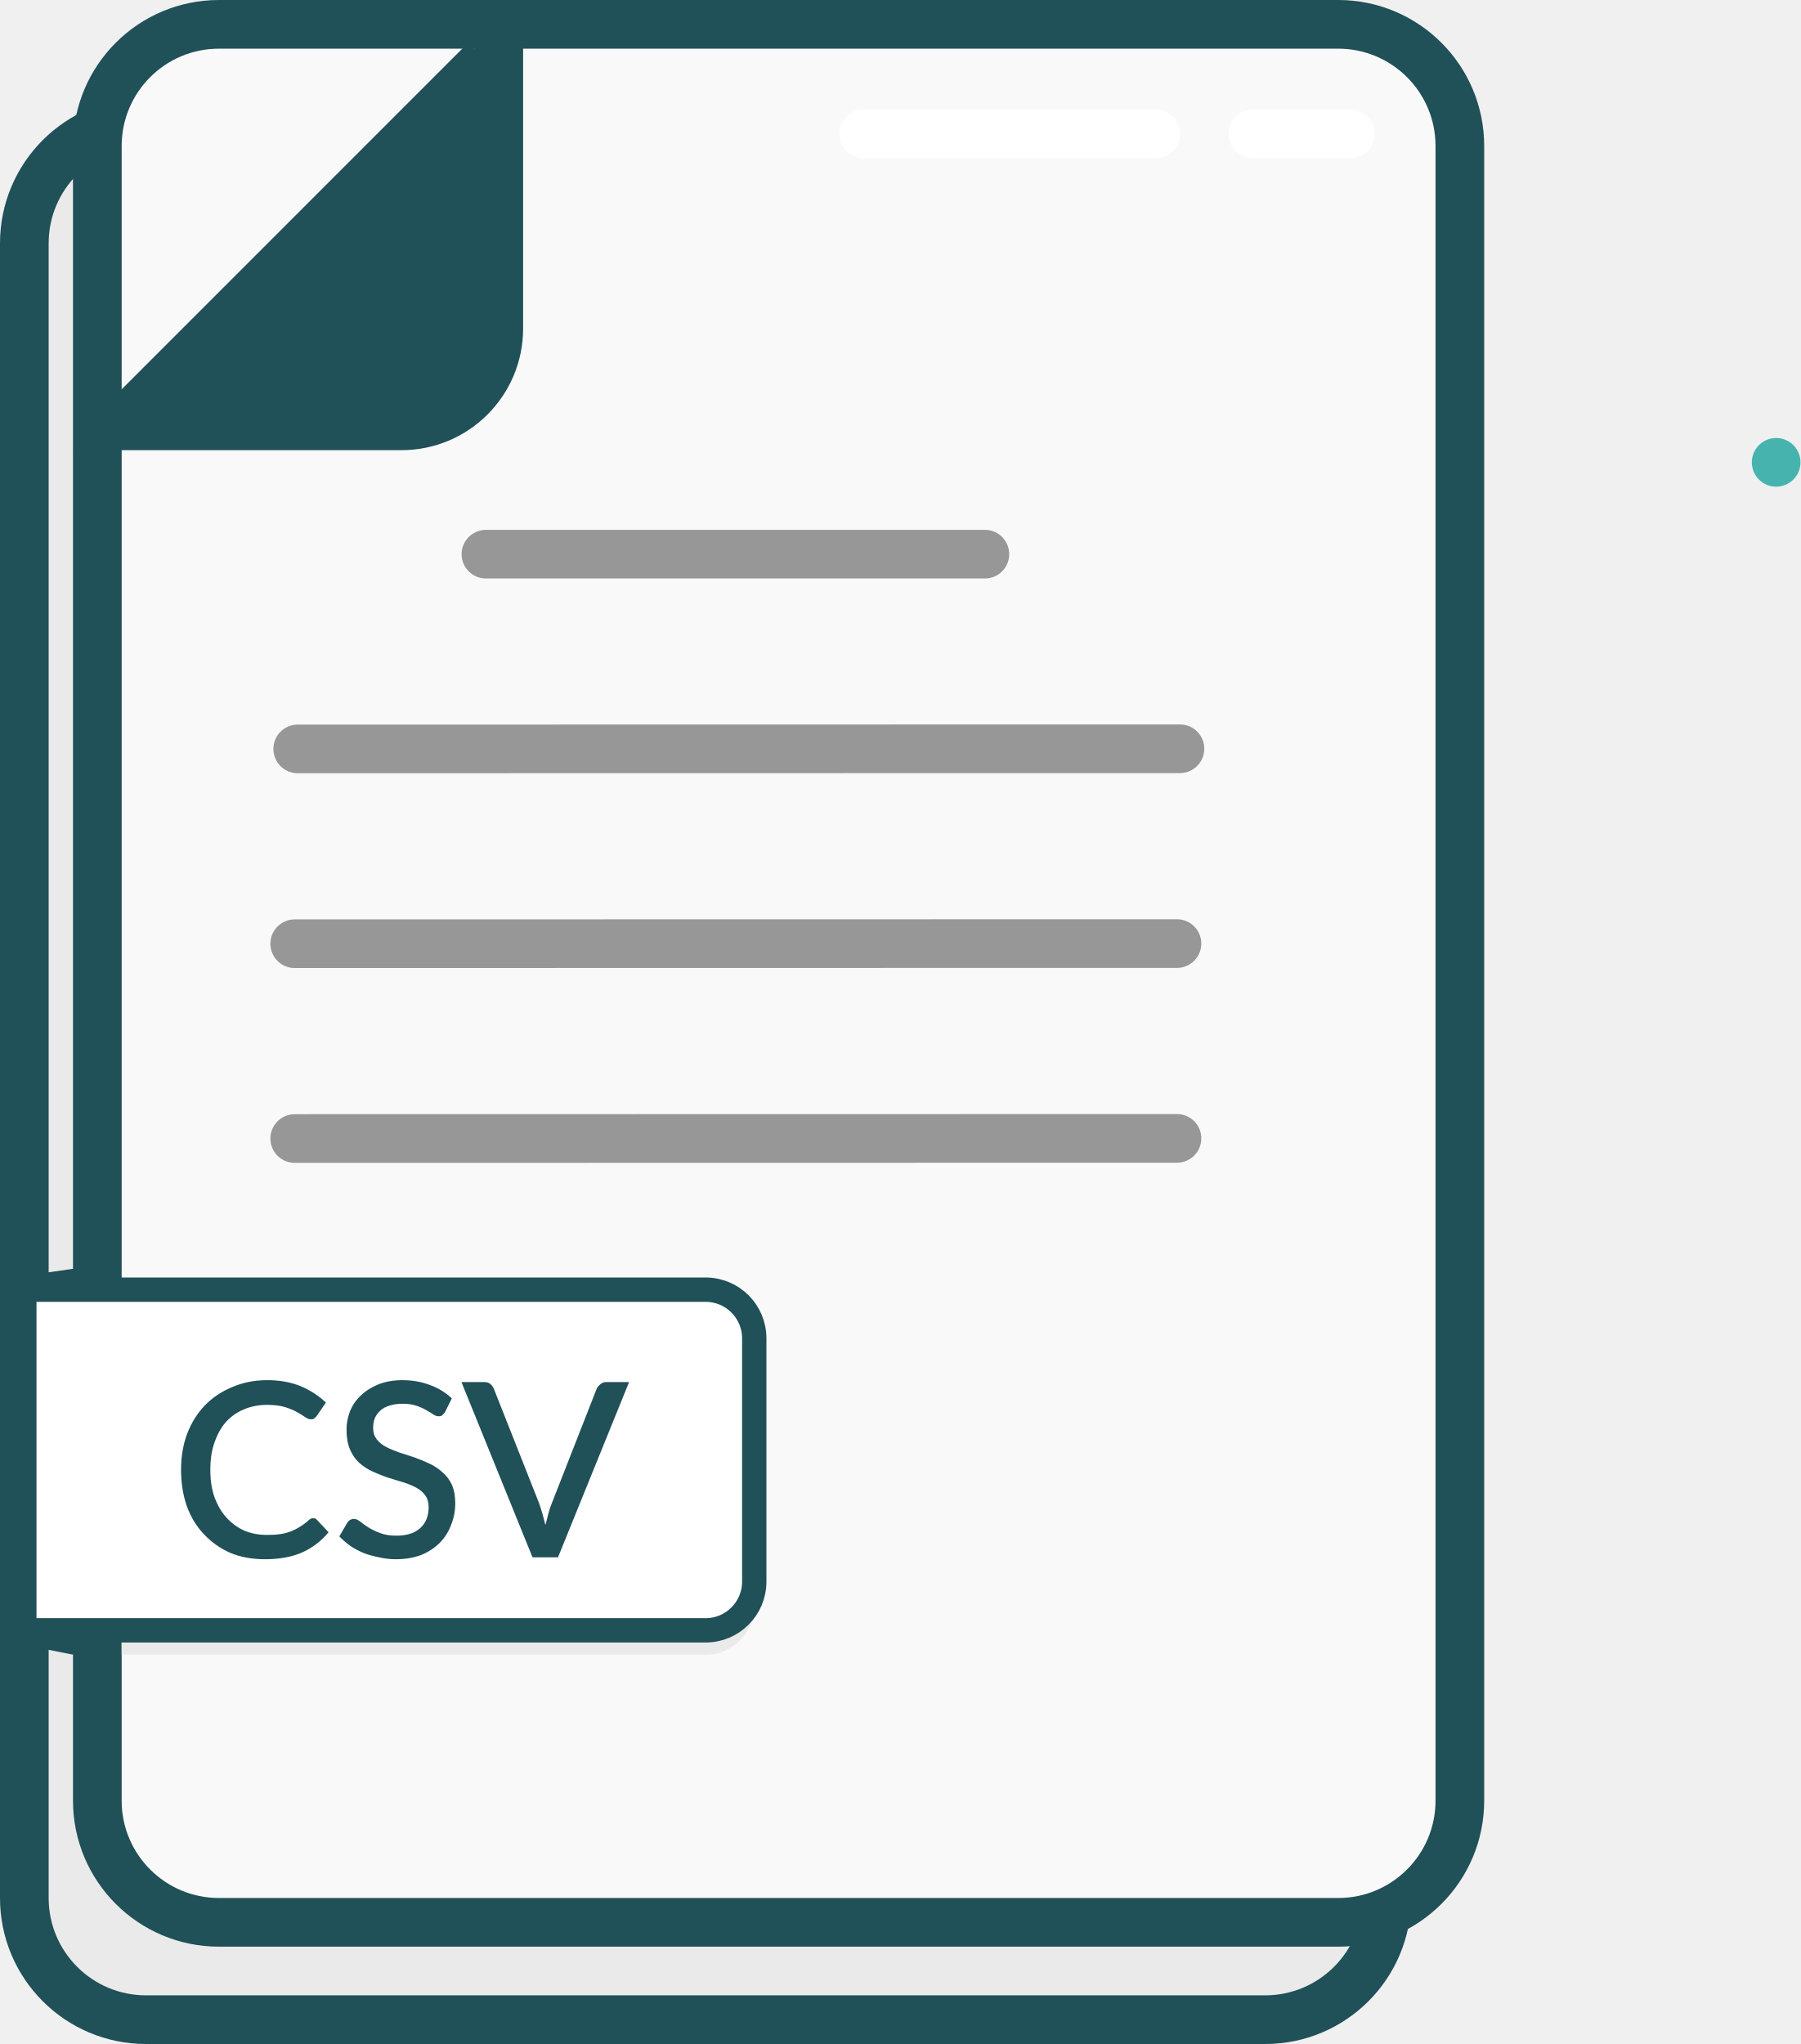
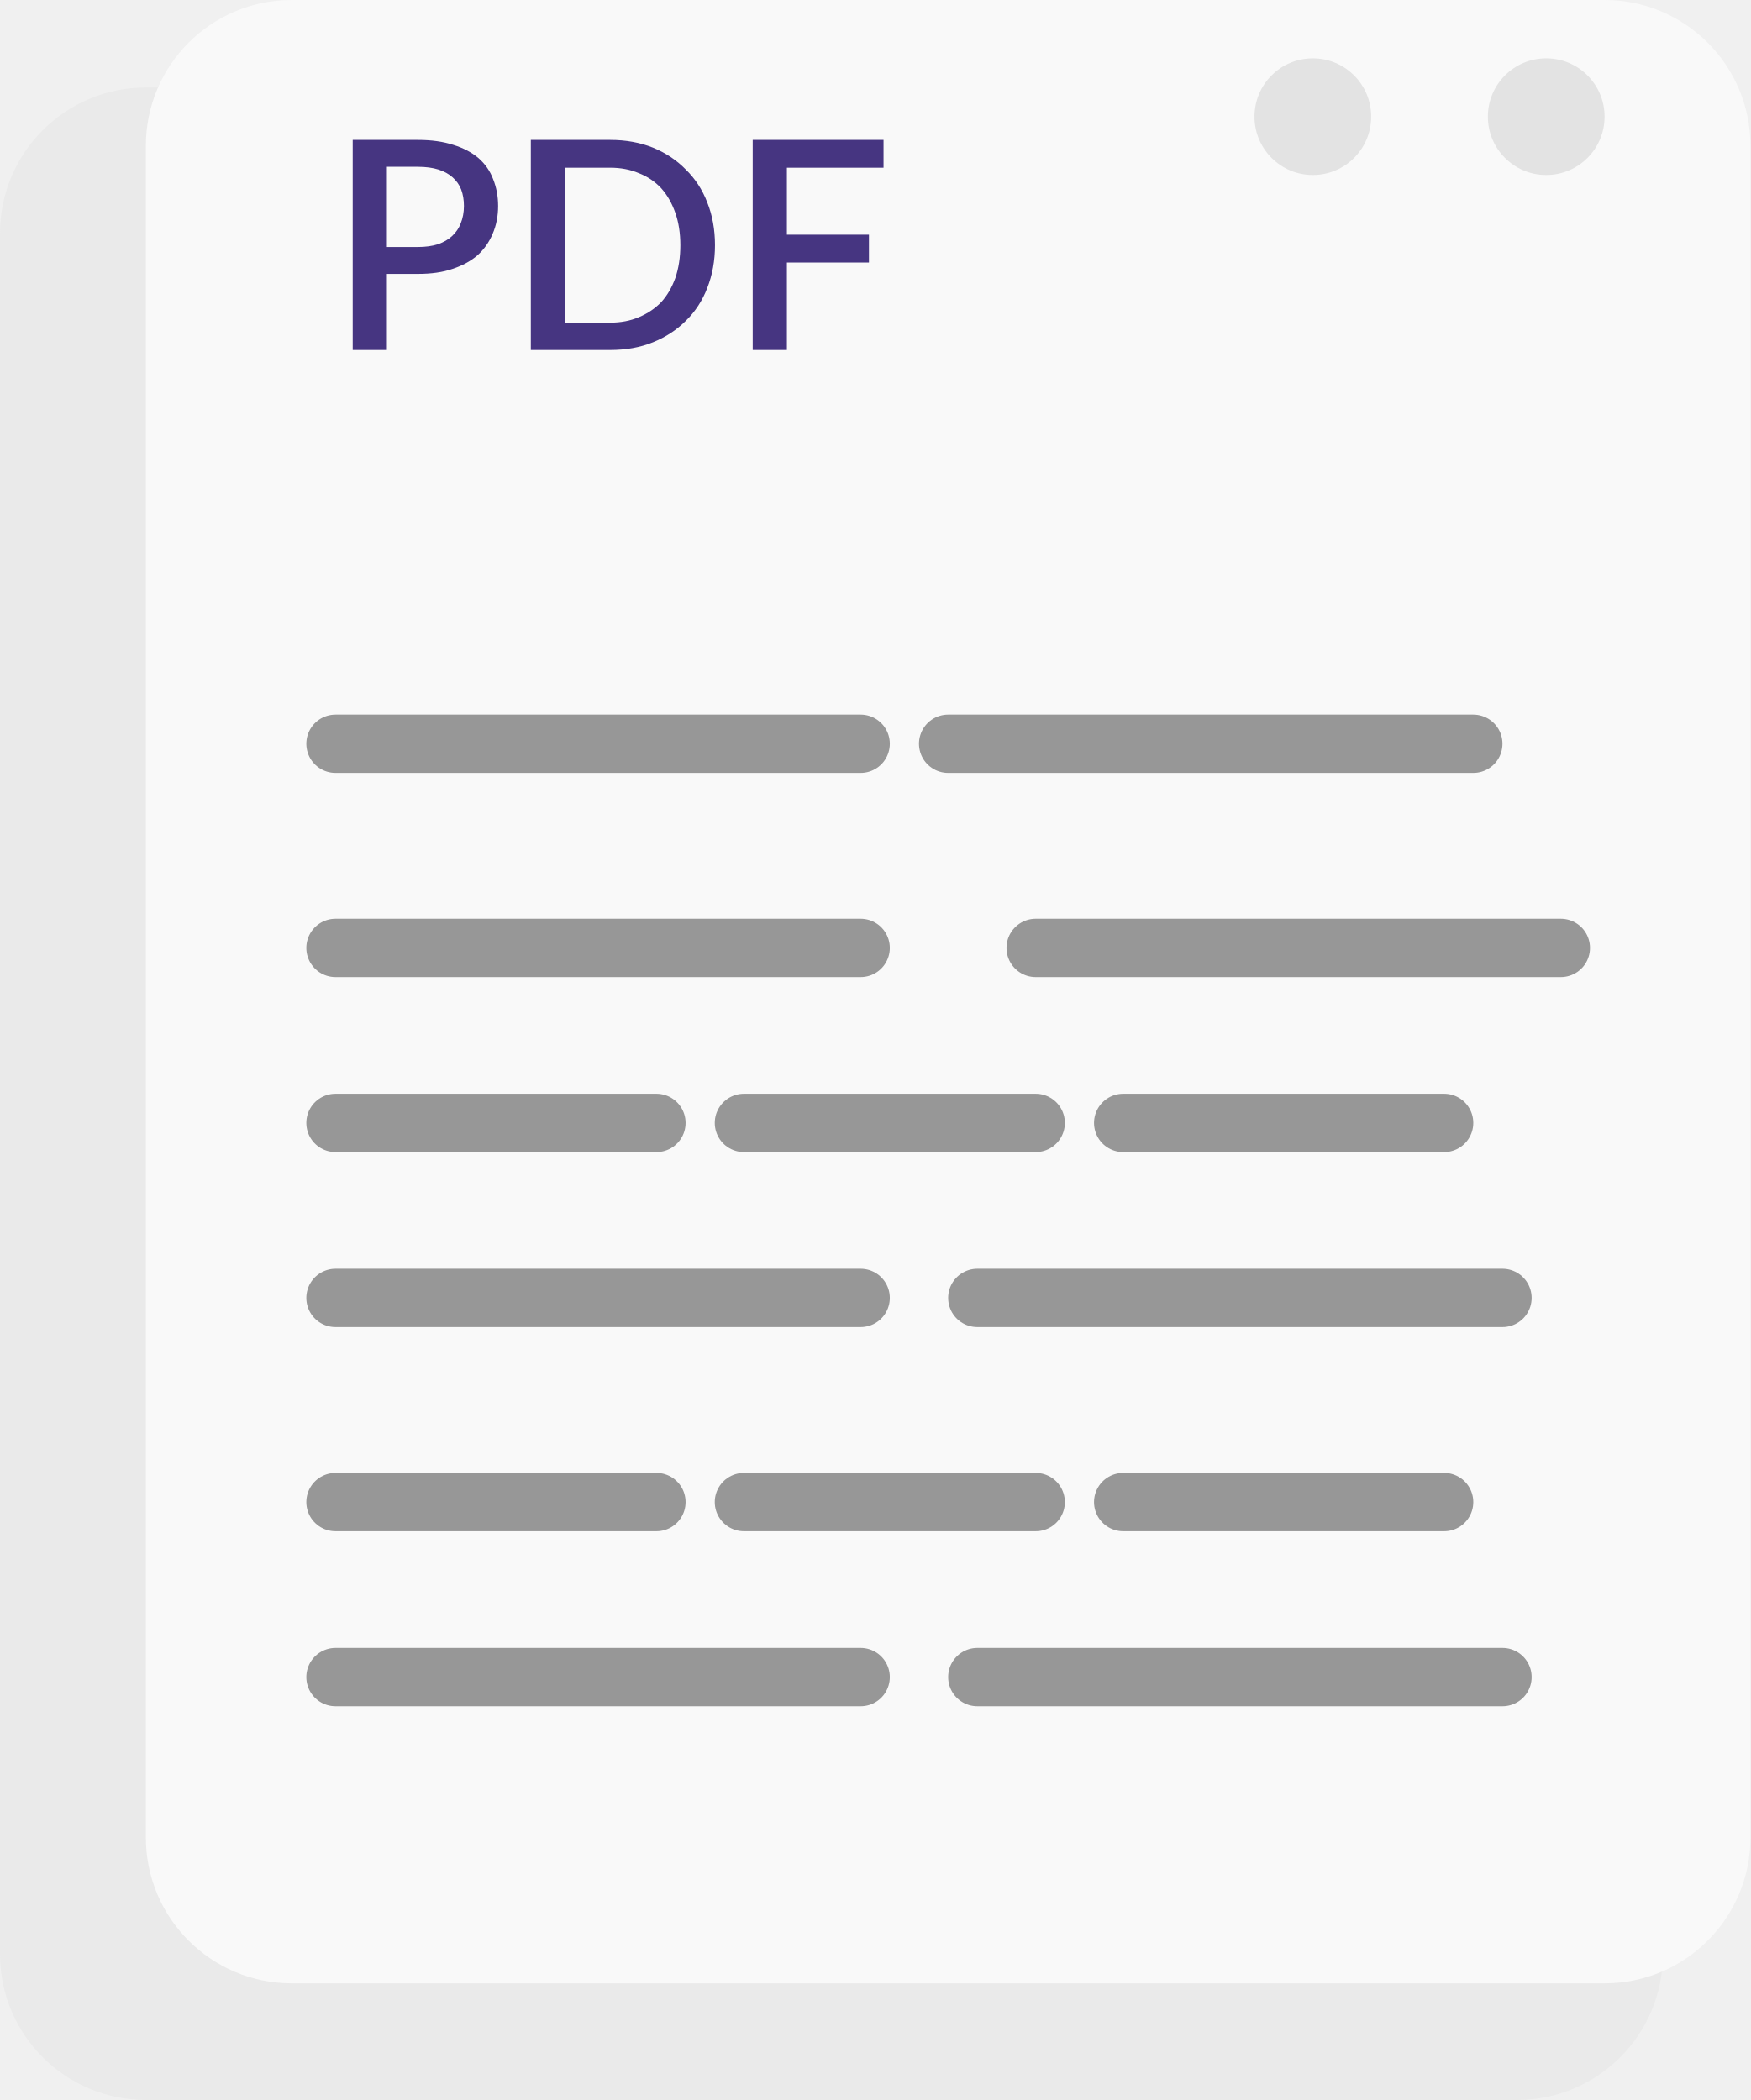
- <svg xmlns="http://www.w3.org/2000/svg" width="74" height="84">
-   <g fill="none" fill-rule="evenodd" transform="translate(-1)">
-     <path stroke="#979797" stroke-linecap="round" stroke-linejoin="round" d="M10 4h12m-8 38h-3" />
-     <rect width="56" height="78" x="2" y="5" fill="#EAEAEA" stroke="#205058" stroke-width="2" rx="5" />
-     <rect width="56" height="78" x="5" y="1" fill="#F9F9F9" stroke="#205058" stroke-width="2" rx="5" />
-     <circle cx="1" cy="1" r="1" fill="#47B3AF" transform="matrix(-1 0 0 1 75 18)" />
-     <path fill="#205058" d="M20.5 1.5v10a5 5 0 01-5 5h-10l15-15z" />
-     <path fill="#205058" d="M22.5 0v13.5a5 5 0 01-5 5H4L22.5 0z" />
-     <path stroke="#FFF" stroke-linecap="round" stroke-linejoin="round" stroke-width="2" d="M36.5 5.5h12m4 0h4" />
-     <path stroke="#979797" stroke-linecap="round" stroke-linejoin="round" stroke-width="2" d="M20.972 22.774h20.506m-28.242 8.003l36.26-.006m-36.383 8.012l36.26-.006m-36.26 8.012l36.26-.006" />
-     <path stroke="#979797" stroke-linecap="round" stroke-linejoin="round" d="M4.224 54.505l7.516.024m2.454.004h3.536" />
-     <path fill="#EAEAEA" d="M6 54h24a2 2 0 012 2v10a2 2 0 01-2 2H6V54z" />
-     <path fill="#205058" d="M5 52l-1 1.5-2.5-1zM1.499 67.5l4-4-1.5 4.5z" />
-     <path fill="#FFF" stroke="#205058" d="M2 53h28a2 2 0 012 2v10a2 2 0 01-2 2H2h0V53z" />
-     <text fill="#205058" font-family="Lato-Heavy, Lato" font-size="10" font-weight="600">
-       <tspan x="8.018" y="64">CSV</tspan>
+ <svg xmlns="http://www.w3.org/2000/svg" width="60" height="72">
+   <g fill="none" fill-rule="evenodd">
+     <rect width="57" height="69" y="3" fill="#EAEAEA" rx="5" />
+     <rect width="55" height="68" x="5" fill="#F9F9F9" rx="5" />
+     <circle cx="45" cy="4" r="2" fill="#E3E3E3" />
+     <circle cx="53" cy="4" r="2" fill="#E3E3E3" />
+     <path d="M11.5 25.5h18m-18 7h18m-18 12h18m-18 13h18m3-32h18m-15 7h18m-20 25h18m-40-19h11m-11 13h11m11-7h18m-26-6h10m3 0h11m-24 13h10m3 0h11" stroke="#979797" stroke-linecap="round" stroke-linejoin="round" stroke-width="2" />
+     <text fill="#463581" font-family="Lato-Heavy, Lato" font-size="10" font-weight="600">
+       <tspan x="11.23" y="12">PDF</tspan>
    </text>
  </g>
</svg>
